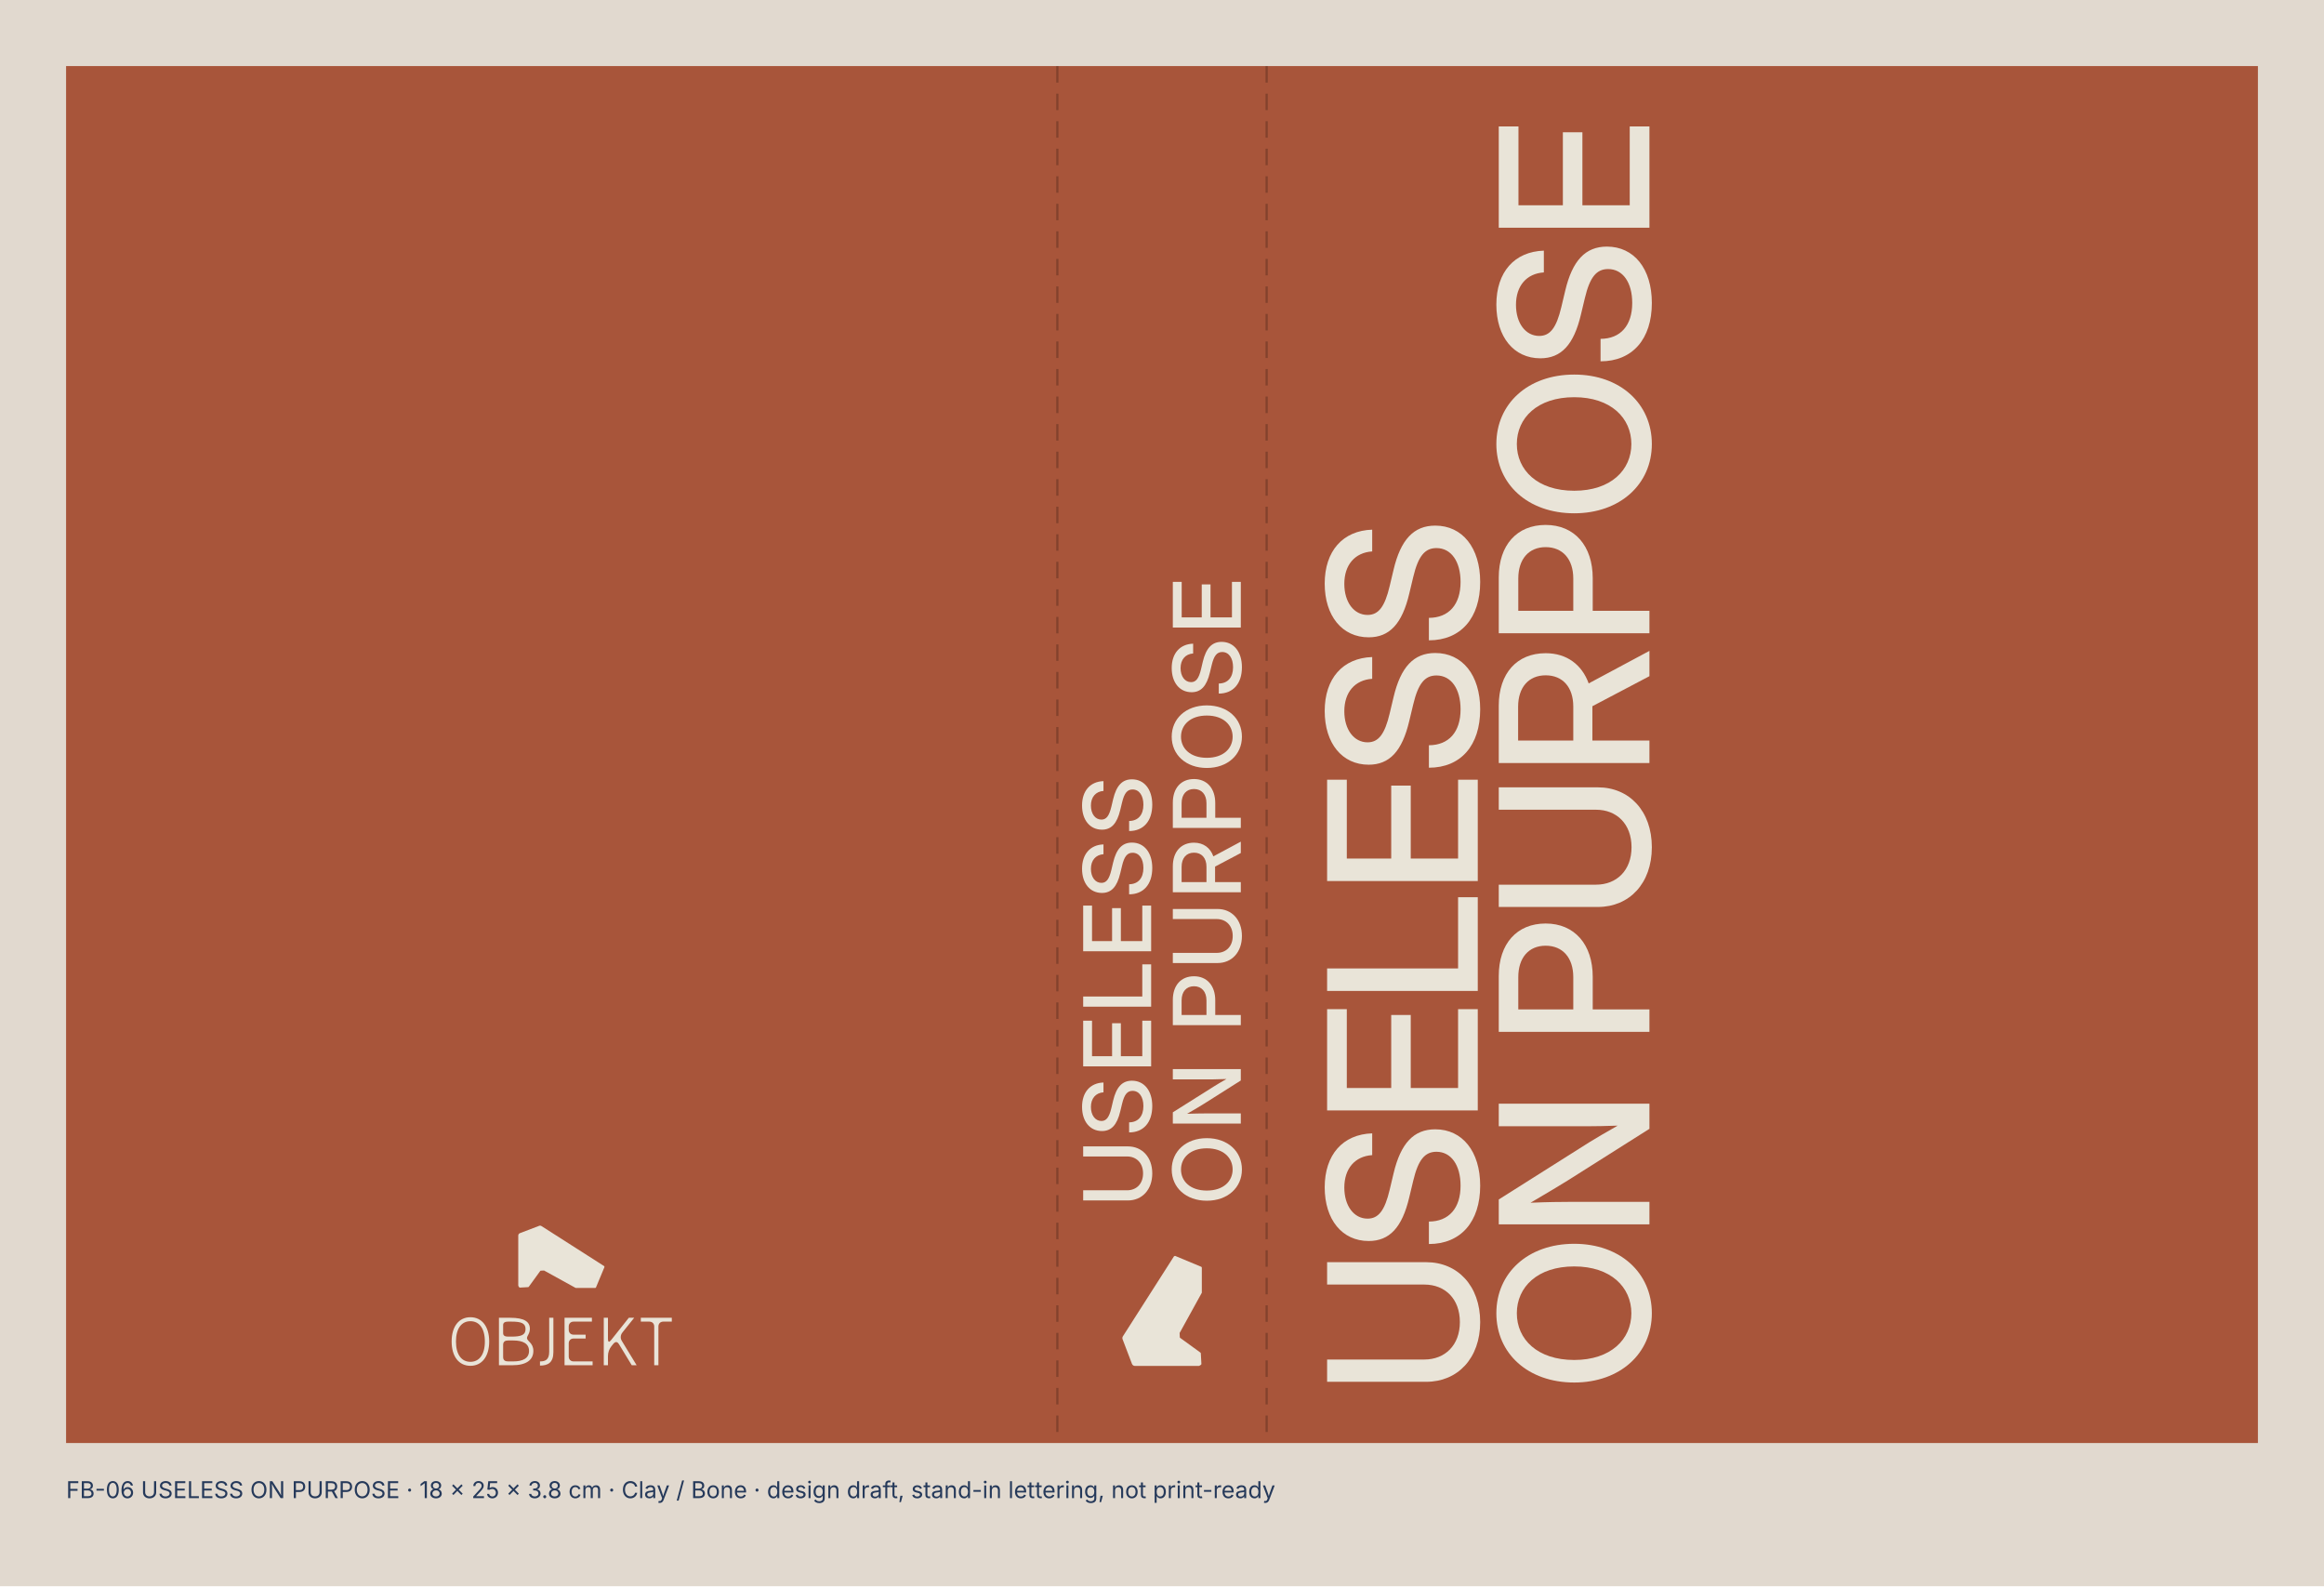
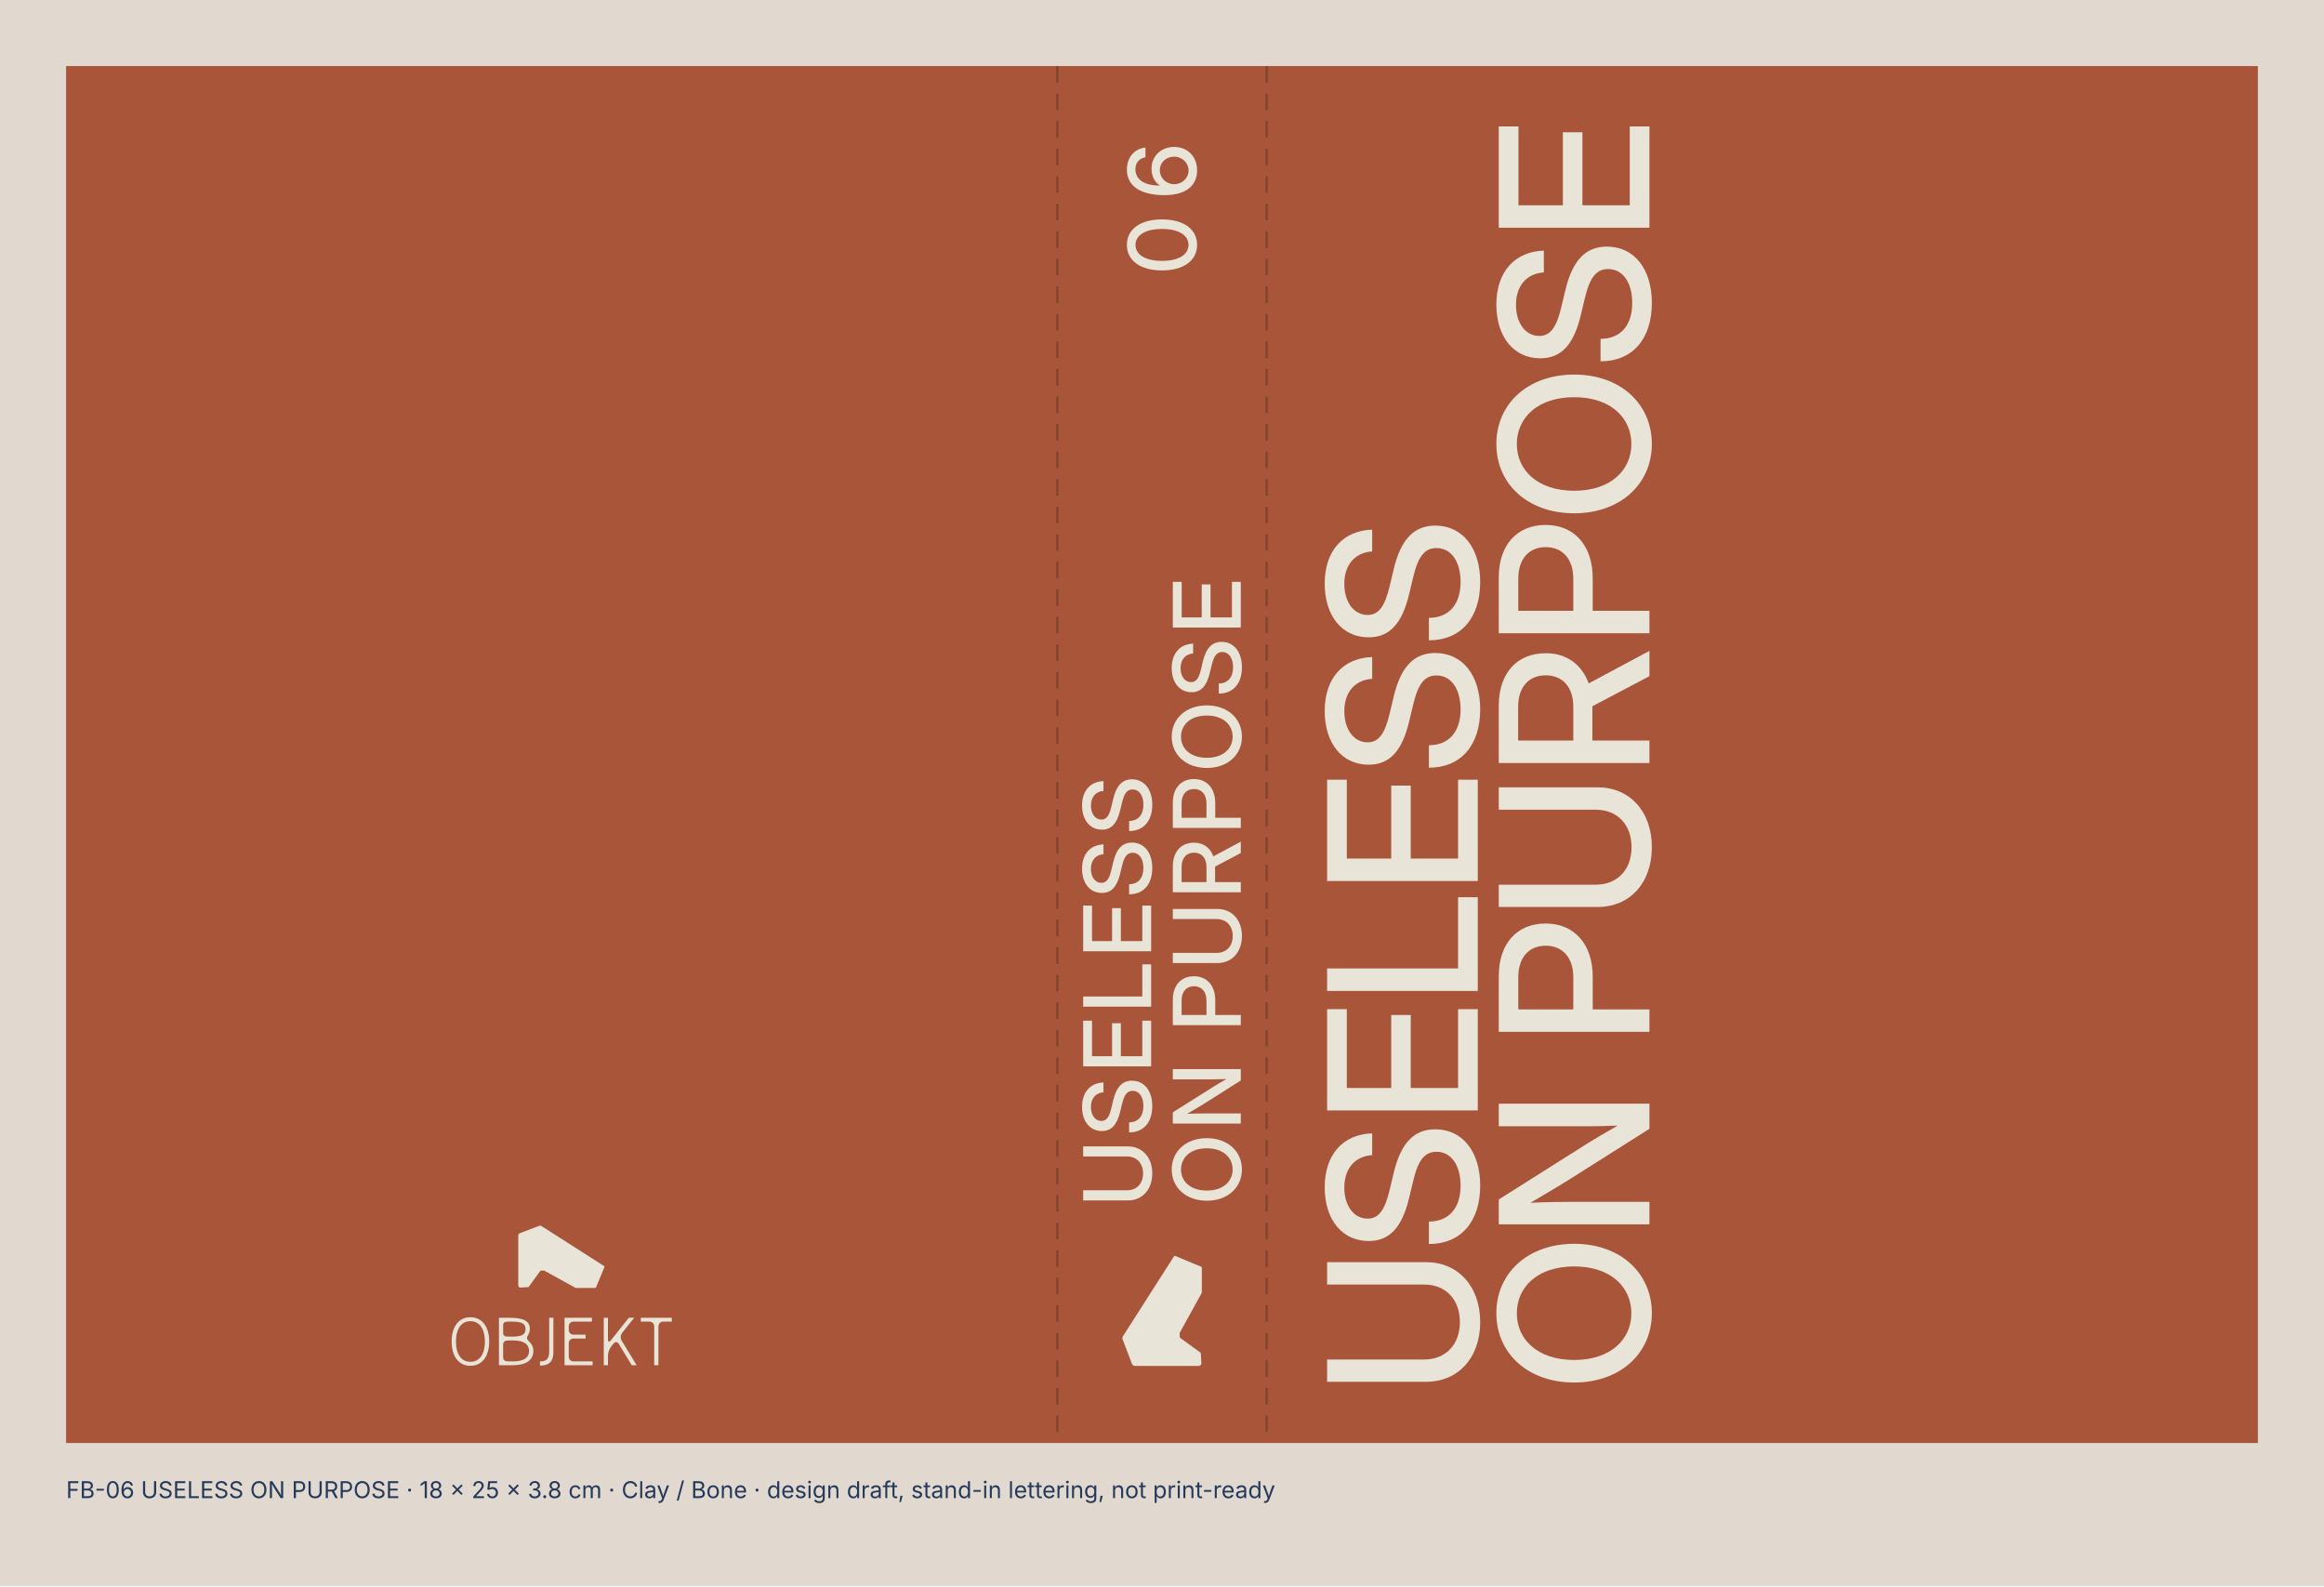
<svg xmlns="http://www.w3.org/2000/svg" viewBox="0 0 422 288" width="1266" height="864">
  <rect width="100%" height="100%" fill="#E1D9CF" />
  <g transform="translate(12 12)">
    <clipPath id="flat6">
      <rect x="0" y="0" width="398" height="250" />
    </clipPath>
    <g clip-path="url(#flat6)">
      <rect x="0" y="0" width="398" height="250" fill="#A8553A" />
      <text transform="translate(256.34 241.26) rotate(-90)" font-family="Galak Round, Inter Display, Inter, Helvetica, Arial, sans-serif" font-size="37.61" font-weight="500" letter-spacing="-0.45" fill="#E9E4D8">USELESS</text>
      <text transform="translate(287.51 240.50) rotate(-90)" font-family="Galak Round, Inter Display, Inter, Helvetica, Arial, sans-serif" font-size="37.61" font-weight="500" letter-spacing="-0.45" fill="#E9E4D8">ON PURPOSE</text>
      <path transform="translate(70.0 210.5) scale(0.05089)" fill="#E9E4D8" fill-rule="evenodd" d="M237.93 214.35L237.93 35.99C237.93 32.22 240.26 28.84 243.79 27.49L312.45 1.31C315.22 0.25 318.33 0.57 320.83 2.18L544.47 145.04C544.47 145.54 545.85 147.70 545.61 148.14L515.17 221.26C514.64 222.24 513.62 222.84 512.51 222.84L443.13 222.84C442.31 222.84 441.53 222.51 440.96 221.93L331.76 161.71C331.16 161.09 330.32 160.76 329.46 160.79L318.50 161.27C317.45 161.32 316.50 161.90 315.99 162.82L275.60 218.47C275.10 219.38 274.17 219.96 273.13 220.02L243.72 221.66C242.61 221.72 241.55 221.16 240.97 220.21L238.37 215.92C238.09 215.45 237.93 214.90 237.93 214.35Z M67.19 486.50C98.31 486.50 118.73 461.35 118.73 414.03C118.73 366.72 98.31 341.57 67.19 341.57C36.06 341.57 15.64 366.72 15.64 414.03C15.64 461.35 36.06 486.50 67.19 486.50ZM67.19 327.38C108.27 327.38 134.17 360.50 134.17 414.03C134.17 467.57 108.27 500.69 67.19 500.69C26.10 500.69 0.20 467.57 0.20 414.03C0.20 360.50 26.10 327.38 67.19 327.38Z M219.82 485.00C254.68 485.00 276.35 473.80 276.35 447.65C276.35 421.50 254.68 410.30 219.82 410.30L201.40 410.30C190.94 410.30 183.96 414.53 183.96 425.74L183.96 469.56C183.96 480.77 190.94 485.00 201.40 485.00L219.82 485.00ZM213.60 396.60C248.46 396.60 263.90 390.88 263.90 369.71C263.90 348.55 248.46 343.07 213.60 343.07L201.40 343.07C190.94 343.07 183.96 346.30 183.96 355.27L183.96 384.40C183.96 393.37 190.94 396.60 201.40 396.60L213.60 396.60ZM291.78 447.65C291.78 480.02 266.39 498.70 216.59 498.70L169.02 498.70L169.02 329.37L209.86 329.37C259.66 329.37 279.33 343.56 279.33 368.47C279.33 386.15 269.13 393.37 269.13 401.58C269.13 413.54 291.78 418.27 291.78 447.65Z M315.43 485.00C333.61 485.25 348.30 479.77 348.30 450.64L348.30 329.37L363.24 329.37L363.24 452.13C363.24 489.23 343.82 499.94 315.43 499.94L315.43 485.00Z M503.18 485.00L503.18 498.70L403.08 498.70L403.08 329.37L500.69 329.37L500.69 343.07L435.45 343.07C424.99 343.07 418.02 350.04 418.02 360.50L418.02 372.20C418.02 382.66 424.99 389.63 435.45 389.63L478.28 389.63L478.28 403.33L435.45 403.33C424.99 403.33 418.02 410.30 418.02 420.76L418.02 467.57C418.02 478.03 424.99 485.00 435.45 485.00L503.18 485.00Z M632.41 329.37L651.59 329.37L610.25 380.92C605.27 387.14 603.53 392.62 603.53 398.35C603.53 402.83 604.52 407.06 608.01 412.79L660.30 498.70L642.87 498.70L598.30 425.24C594.31 418.52 591.08 416.03 587.34 416.03C584.11 416.03 580.87 417.77 576.39 423.25L570.16 430.97C562.44 440.68 557.96 453.13 557.96 466.08L557.96 498.70L543.02 498.70L543.02 329.37L557.96 329.37L557.96 403.33C557.96 411.79 559.45 414.78 561.70 414.78C563.44 414.78 565.93 413.04 569.91 408.06L632.41 329.37Z M723.05 360.50C723.05 350.04 716.08 343.07 705.62 343.07L675.24 343.07L675.24 329.37L785.80 329.37L785.80 343.07L755.42 343.07C744.96 343.07 737.99 350.04 737.99 360.50L737.99 498.70L723.05 498.70L723.05 360.50Z" />
      <path transform="translate(191.76 236.0) rotate(-90) scale(0.06494) translate(-238 0)" fill="#E9E4D8" fill-rule="evenodd" d="M237.93 214.35L237.93 35.99C237.93 32.22 240.26 28.84 243.79 27.49L312.45 1.31C315.22 0.25 318.33 0.57 320.83 2.18L544.47 145.04C544.47 145.54 545.85 147.70 545.61 148.14L515.17 221.26C514.64 222.24 513.62 222.84 512.51 222.84L443.13 222.84C442.31 222.84 441.53 222.51 440.96 221.93L331.76 161.71C331.16 161.09 330.32 160.76 329.46 160.79L318.50 161.27C317.45 161.32 316.50 161.90 315.99 162.82L275.60 218.47C275.10 219.38 274.17 219.96 273.13 220.02L243.72 221.66C242.61 221.72 241.55 221.16 240.97 220.21L238.37 215.92C238.09 215.45 237.93 214.90 237.93 214.35Z" />
      <text transform="translate(197.03 207.02) rotate(-90)" font-family="Galak Round, Inter Display, Inter, Helvetica, Arial, sans-serif" font-size="16.97" font-weight="500" letter-spacing="0.85" fill="#E9E4D8">USELESS</text>
      <text transform="translate(213.31 206.68) rotate(-90)" font-family="Galak Round, Inter Display, Inter, Helvetica, Arial, sans-serif" font-size="16.97" font-weight="500" letter-spacing="0.85" fill="#E9E4D8">ON PURPOSE</text>
+       <text transform="translate(205.17 14.00) rotate(-90)" font-family="Galak Round, Inter Display, Inter, Helvetica, Arial, sans-serif" font-size="16.97" font-weight="500" letter-spacing="3.06" text-anchor="end" fill="#E9E4D8">06</text>
      <line x1="180" y1="0" x2="180" y2="250" stroke="#000" stroke-opacity=".22" stroke-width=".4" stroke-dasharray="3 2" />
      <line x1="218" y1="0" x2="218" y2="250" stroke="#000" stroke-opacity=".22" stroke-width=".4" stroke-dasharray="3 2" />
    </g>
  </g>
  <text x="12" y="272" font-family="Inter, Helvetica, Arial, sans-serif" font-size="4.2" fill="#25395A">FB-06 USELESS ON PURPOSE · 18 × 25 × 3.8 cm · Clay / Bone · design draft, stand-in lettering, not print-ready</text>
</svg>
